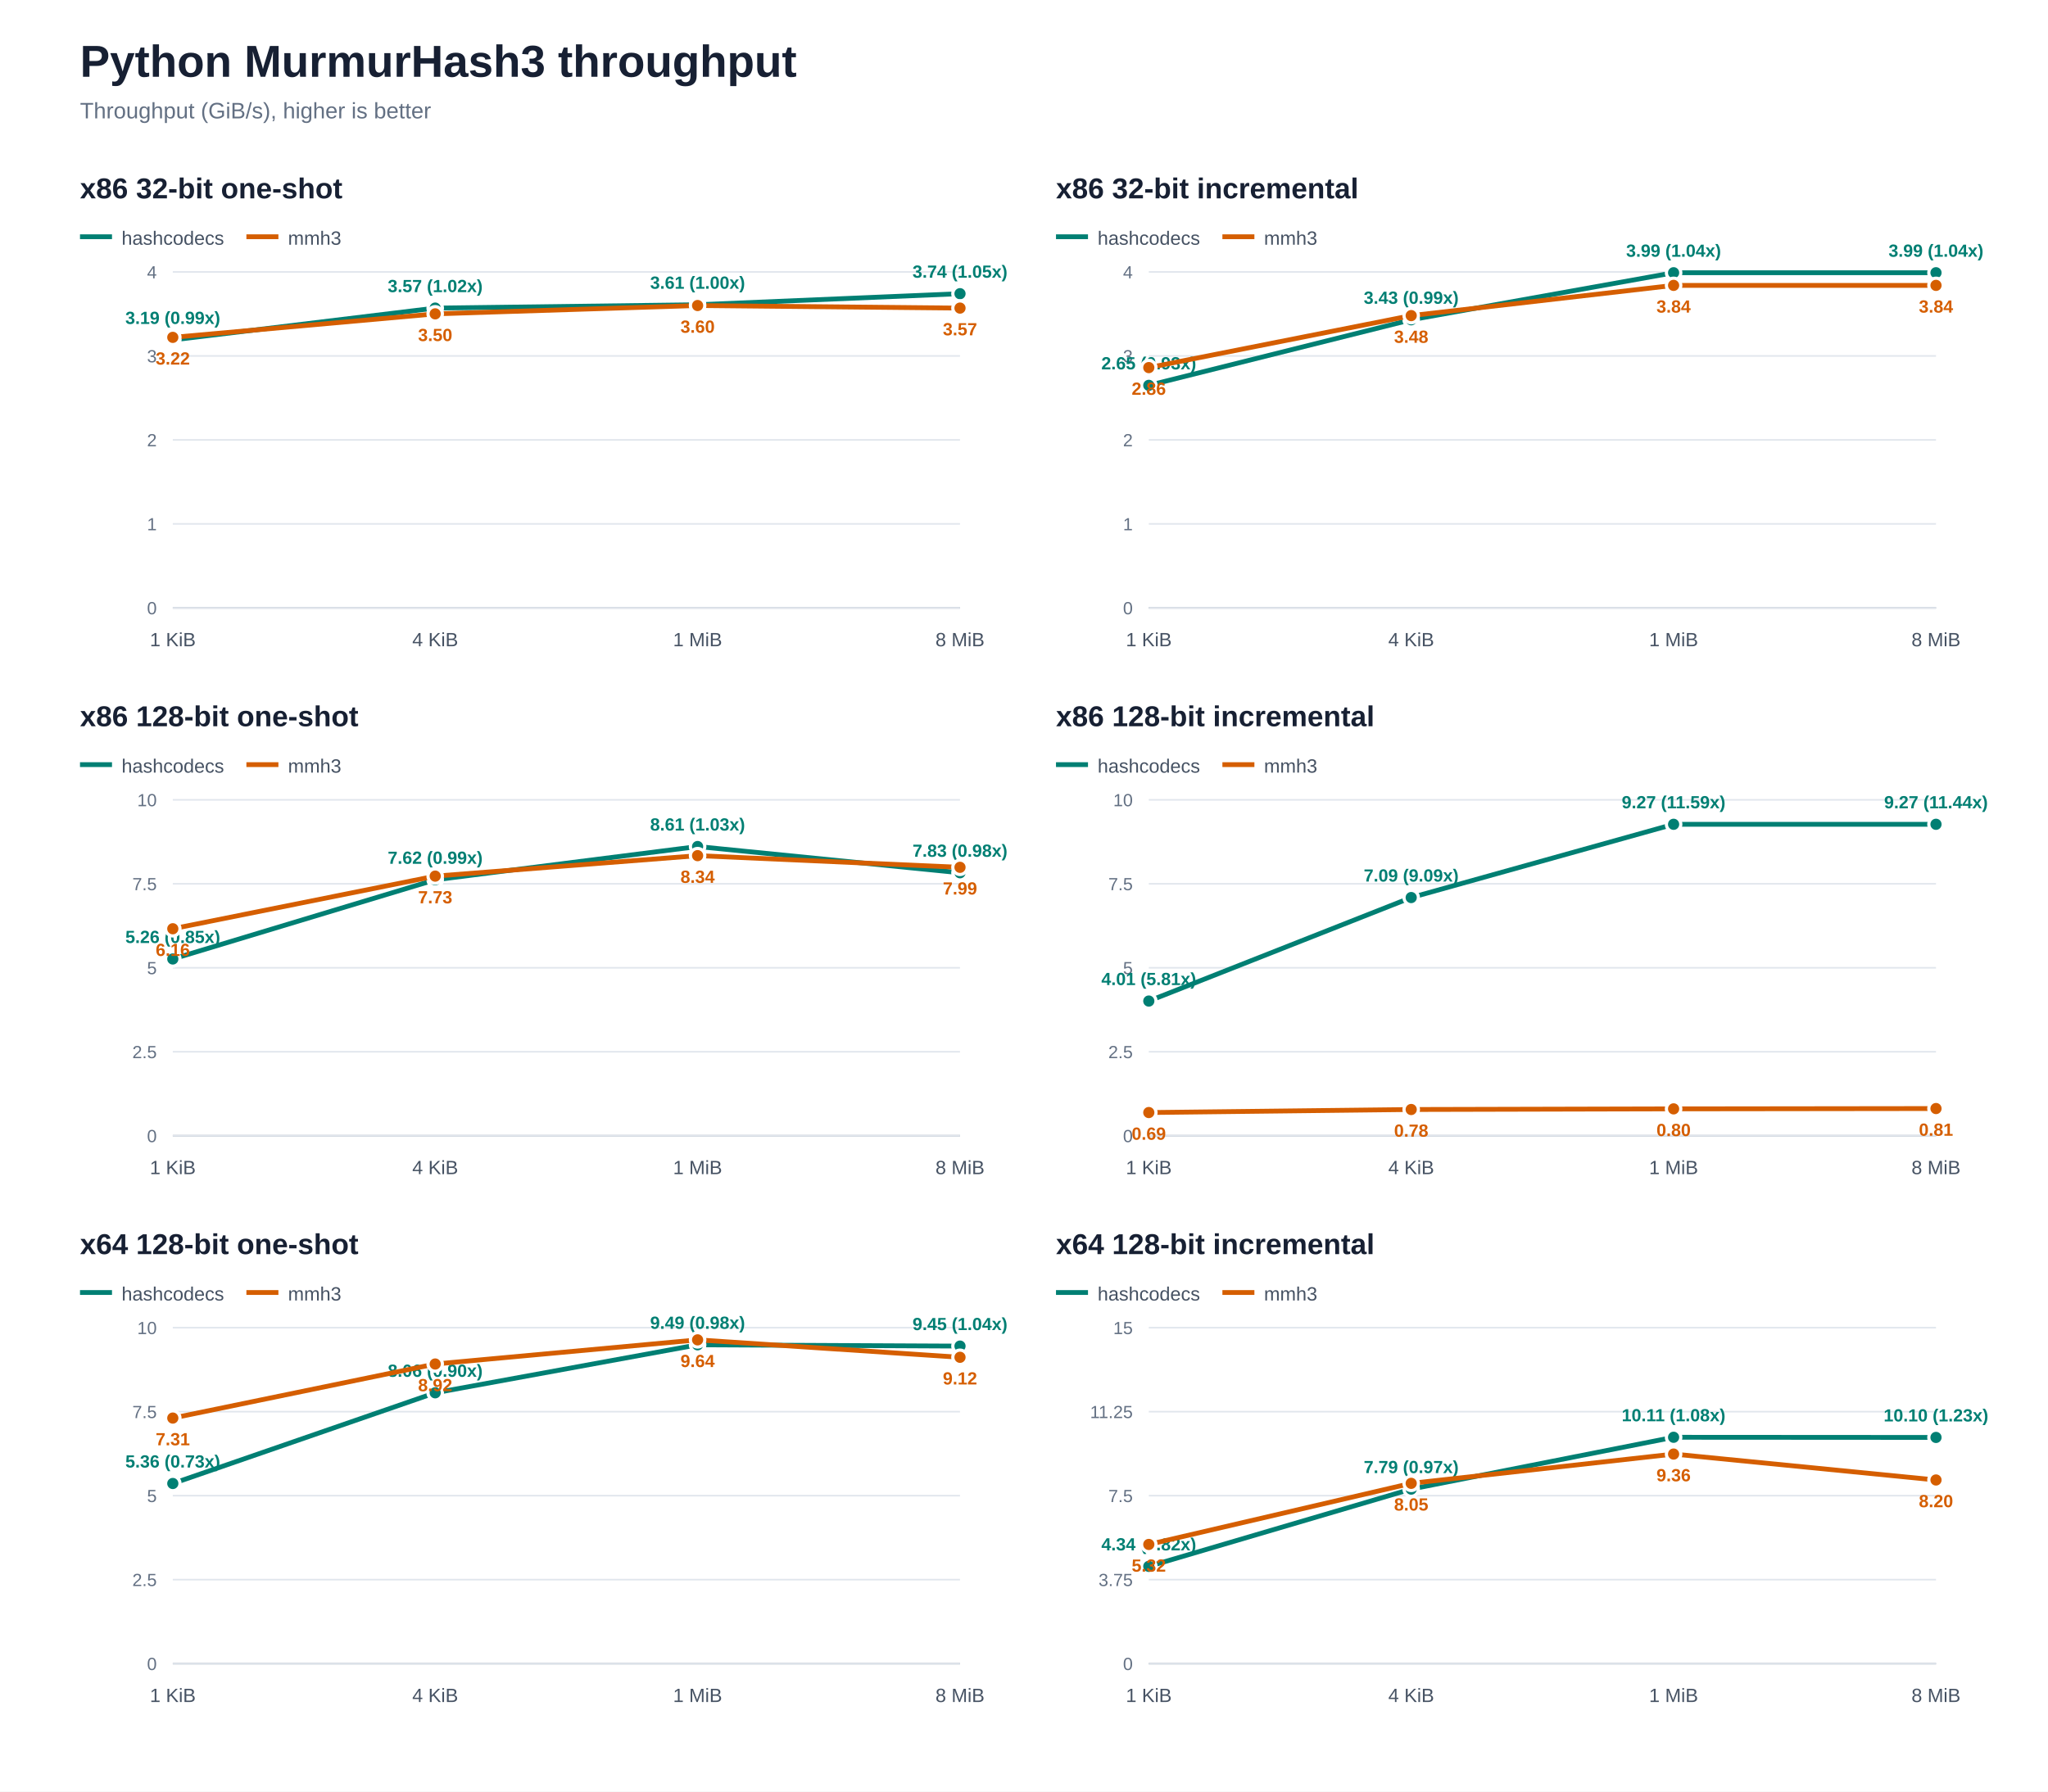
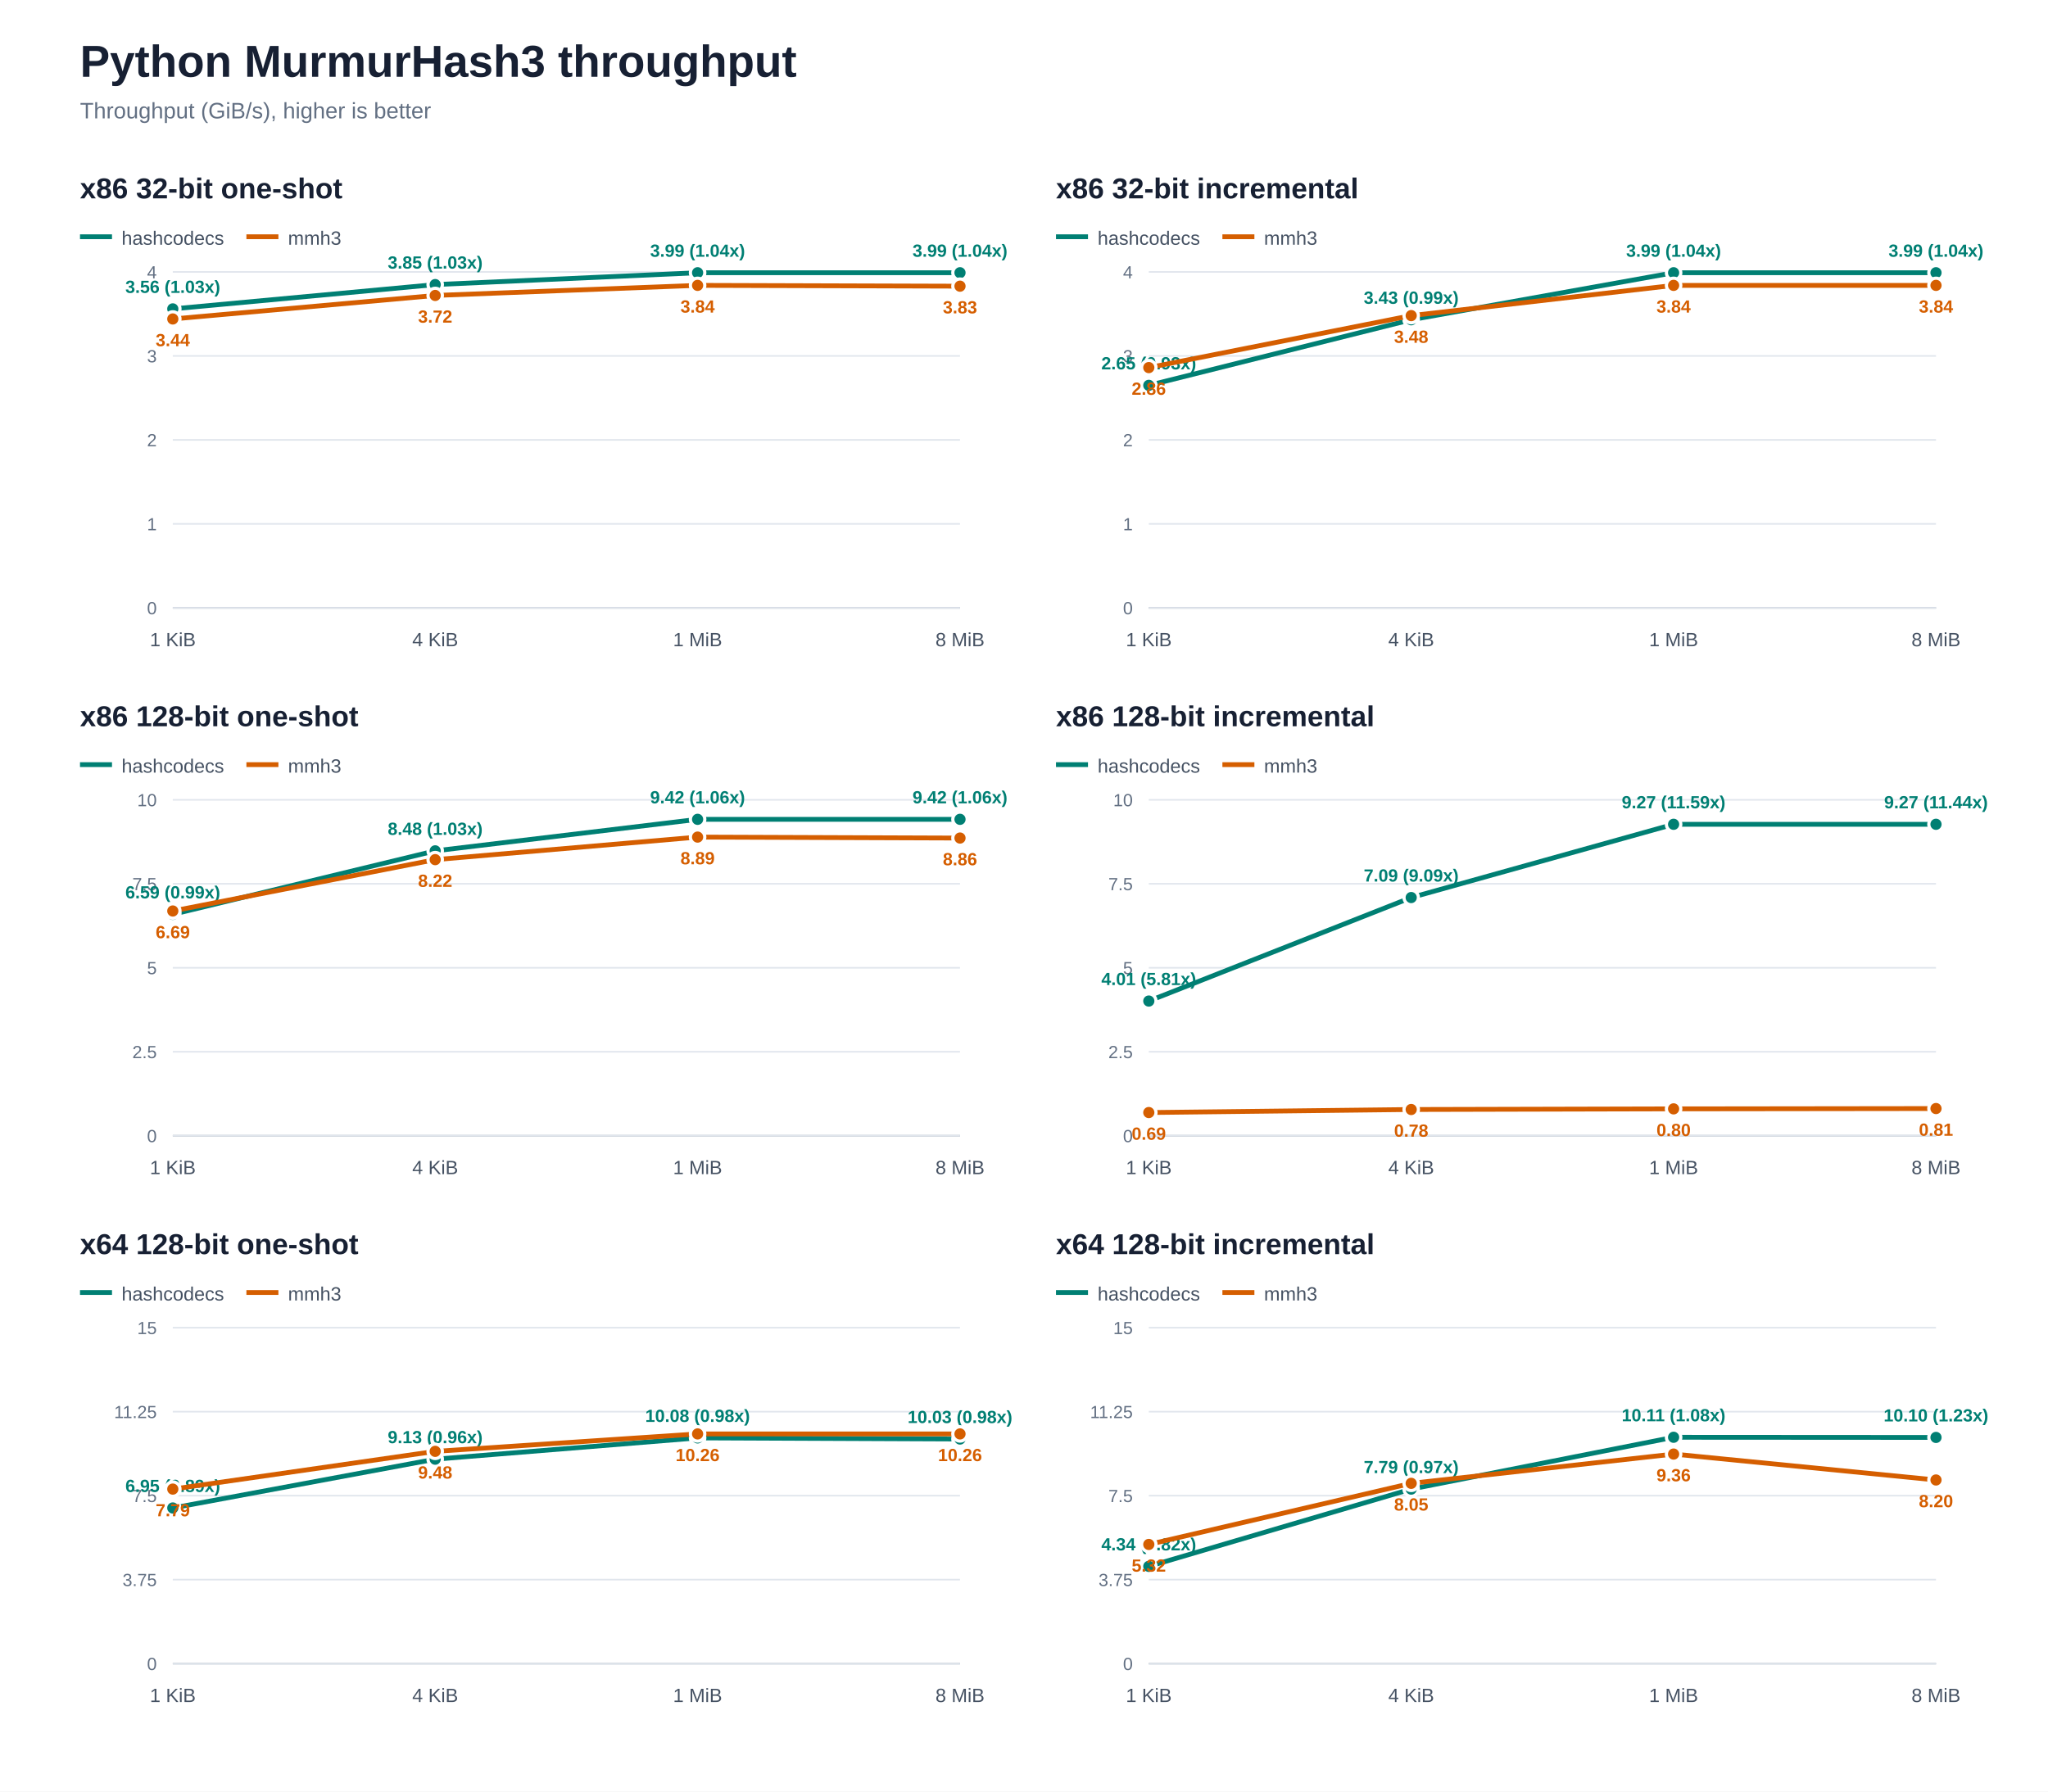
<svg xmlns="http://www.w3.org/2000/svg" width="1280" height="1120" viewBox="0 0 1280 1120" role="img" aria-labelledby="title desc">
  <rect width="100%" height="100%" fill="#ffffff" />
  <text x="50" y="48" fill="#172033" font-family="Segoe UI,Arial,sans-serif" font-size="28" font-weight="700">Python MurmurHash3 throughput</text>
  <text x="50" y="74" fill="#637083" font-family="Segoe UI,Arial,sans-serif" font-size="14">Throughput (GiB/s), higher is better</text>
  <text x="50" y="124" fill="#172033" font-family="Segoe UI,Arial,sans-serif" font-size="18" font-weight="600">x86 32-bit one-shot</text>
  <line x1="108" y1="380" x2="600" y2="380" stroke="#9aa5b4" />
  <line x1="50" y1="148" x2="70" y2="148" stroke="#007f73" stroke-width="3" />
  <text x="76" y="153" fill="#465263" font-family="Segoe UI,Arial,sans-serif" font-size="12">hashcodecs</text>
  <line x1="154" y1="148" x2="174" y2="148" stroke="#d55e00" stroke-width="3" />
  <text x="180" y="153" fill="#465263" font-family="Segoe UI,Arial,sans-serif" font-size="12">mmh3</text>
  <line x1="108" y1="380.0" x2="600" y2="380.0" stroke="#e1e6ed" />
  <text x="98" y="384.0" text-anchor="end" fill="#637083" font-family="Segoe UI,Arial,sans-serif" font-size="11">0</text>
  <line x1="108" y1="327.5" x2="600" y2="327.5" stroke="#e1e6ed" />
  <text x="98" y="331.5" text-anchor="end" fill="#637083" font-family="Segoe UI,Arial,sans-serif" font-size="11">1</text>
  <line x1="108" y1="275.0" x2="600" y2="275.0" stroke="#e1e6ed" />
  <text x="98" y="279.0" text-anchor="end" fill="#637083" font-family="Segoe UI,Arial,sans-serif" font-size="11">2</text>
  <line x1="108" y1="222.5" x2="600" y2="222.5" stroke="#e1e6ed" />
  <text x="98" y="226.5" text-anchor="end" fill="#637083" font-family="Segoe UI,Arial,sans-serif" font-size="11">3</text>
  <line x1="108" y1="170.0" x2="600" y2="170.0" stroke="#e1e6ed" />
  <text x="98" y="174.0" text-anchor="end" fill="#637083" font-family="Segoe UI,Arial,sans-serif" font-size="11">4</text>
  <text x="108.0" y="404" text-anchor="middle" fill="#465263" font-family="Segoe UI,Arial,sans-serif" font-size="12">1 KiB</text>
  <text x="272.0" y="404" text-anchor="middle" fill="#465263" font-family="Segoe UI,Arial,sans-serif" font-size="12">4 KiB</text>
  <text x="436.0" y="404" text-anchor="middle" fill="#465263" font-family="Segoe UI,Arial,sans-serif" font-size="12">1 MiB</text>
  <text x="600.0" y="404" text-anchor="middle" fill="#465263" font-family="Segoe UI,Arial,sans-serif" font-size="12">8 MiB</text>
-   <polyline points="108.0,212.5 272.0,192.6 436.0,190.5 600.0,183.6" fill="none" stroke="#007f73" stroke-width="3" stroke-linejoin="round" stroke-linecap="round" />
-   <circle cx="108.0" cy="212.5" r="4.5" fill="#007f73" stroke="#ffffff" stroke-width="2" />
-   <text x="108.0" y="202.5" text-anchor="middle" fill="#007f73" font-family="Segoe UI,Arial,sans-serif" font-size="11" font-weight="600">3.19 (0.99x)</text>
-   <circle cx="272.0" cy="192.6" r="4.5" fill="#007f73" stroke="#ffffff" stroke-width="2" />
-   <text x="272.0" y="182.6" text-anchor="middle" fill="#007f73" font-family="Segoe UI,Arial,sans-serif" font-size="11" font-weight="600">3.57 (1.02x)</text>
-   <circle cx="436.0" cy="190.5" r="4.5" fill="#007f73" stroke="#ffffff" stroke-width="2" />
-   <text x="436.0" y="180.5" text-anchor="middle" fill="#007f73" font-family="Segoe UI,Arial,sans-serif" font-size="11" font-weight="600">3.61 (1.00x)</text>
-   <circle cx="600.0" cy="183.6" r="4.5" fill="#007f73" stroke="#ffffff" stroke-width="2" />
-   <text x="600.0" y="173.6" text-anchor="middle" fill="#007f73" font-family="Segoe UI,Arial,sans-serif" font-size="11" font-weight="600">3.74 (1.05x)</text>
-   <polyline points="108.0,210.9 272.0,196.2 436.0,191.0 600.0,192.6" fill="none" stroke="#d55e00" stroke-width="3" stroke-linejoin="round" stroke-linecap="round" />
-   <circle cx="108.0" cy="210.9" r="4.5" fill="#d55e00" stroke="#ffffff" stroke-width="2" />
-   <text x="108.0" y="227.9" text-anchor="middle" fill="#d55e00" font-family="Segoe UI,Arial,sans-serif" font-size="11" font-weight="600">3.22</text>
-   <circle cx="272.0" cy="196.2" r="4.5" fill="#d55e00" stroke="#ffffff" stroke-width="2" />
-   <text x="272.0" y="213.2" text-anchor="middle" fill="#d55e00" font-family="Segoe UI,Arial,sans-serif" font-size="11" font-weight="600">3.50</text>
-   <circle cx="436.0" cy="191.0" r="4.5" fill="#d55e00" stroke="#ffffff" stroke-width="2" />
-   <text x="436.0" y="208.0" text-anchor="middle" fill="#d55e00" font-family="Segoe UI,Arial,sans-serif" font-size="11" font-weight="600">3.60</text>
-   <circle cx="600.0" cy="192.6" r="4.5" fill="#d55e00" stroke="#ffffff" stroke-width="2" />
-   <text x="600.0" y="209.6" text-anchor="middle" fill="#d55e00" font-family="Segoe UI,Arial,sans-serif" font-size="11" font-weight="600">3.57</text>
+   <polyline points="108.0,193.1 272.0,177.9 436.0,170.5 600.0,170.5" fill="none" stroke="#007f73" stroke-width="3" stroke-linejoin="round" stroke-linecap="round" />
+   <circle cx="108.0" cy="193.1" r="4.5" fill="#007f73" stroke="#ffffff" stroke-width="2" />
+   <text x="108.0" y="183.1" text-anchor="middle" fill="#007f73" font-family="Segoe UI,Arial,sans-serif" font-size="11" font-weight="600">3.56 (1.03x)</text>
+   <circle cx="272.0" cy="177.9" r="4.5" fill="#007f73" stroke="#ffffff" stroke-width="2" />
+   <text x="272.0" y="167.9" text-anchor="middle" fill="#007f73" font-family="Segoe UI,Arial,sans-serif" font-size="11" font-weight="600">3.85 (1.03x)</text>
+   <circle cx="436.0" cy="170.5" r="4.5" fill="#007f73" stroke="#ffffff" stroke-width="2" />
+   <text x="436.0" y="160.5" text-anchor="middle" fill="#007f73" font-family="Segoe UI,Arial,sans-serif" font-size="11" font-weight="600">3.99 (1.04x)</text>
+   <circle cx="600.0" cy="170.5" r="4.5" fill="#007f73" stroke="#ffffff" stroke-width="2" />
+   <text x="600.0" y="160.5" text-anchor="middle" fill="#007f73" font-family="Segoe UI,Arial,sans-serif" font-size="11" font-weight="600">3.99 (1.04x)</text>
+   <polyline points="108.0,199.4 272.0,184.7 436.0,178.4 600.0,178.9" fill="none" stroke="#d55e00" stroke-width="3" stroke-linejoin="round" stroke-linecap="round" />
+   <circle cx="108.0" cy="199.4" r="4.5" fill="#d55e00" stroke="#ffffff" stroke-width="2" />
+   <text x="108.0" y="216.4" text-anchor="middle" fill="#d55e00" font-family="Segoe UI,Arial,sans-serif" font-size="11" font-weight="600">3.44</text>
+   <circle cx="272.0" cy="184.7" r="4.5" fill="#d55e00" stroke="#ffffff" stroke-width="2" />
+   <text x="272.0" y="201.7" text-anchor="middle" fill="#d55e00" font-family="Segoe UI,Arial,sans-serif" font-size="11" font-weight="600">3.72</text>
+   <circle cx="436.0" cy="178.4" r="4.5" fill="#d55e00" stroke="#ffffff" stroke-width="2" />
+   <text x="436.0" y="195.4" text-anchor="middle" fill="#d55e00" font-family="Segoe UI,Arial,sans-serif" font-size="11" font-weight="600">3.84</text>
+   <circle cx="600.0" cy="178.9" r="4.5" fill="#d55e00" stroke="#ffffff" stroke-width="2" />
+   <text x="600.0" y="195.9" text-anchor="middle" fill="#d55e00" font-family="Segoe UI,Arial,sans-serif" font-size="11" font-weight="600">3.83</text>
  <text x="660" y="124" fill="#172033" font-family="Segoe UI,Arial,sans-serif" font-size="18" font-weight="600">x86 32-bit incremental</text>
  <line x1="718" y1="380" x2="1210" y2="380" stroke="#9aa5b4" />
  <line x1="660" y1="148" x2="680" y2="148" stroke="#007f73" stroke-width="3" />
  <text x="686" y="153" fill="#465263" font-family="Segoe UI,Arial,sans-serif" font-size="12">hashcodecs</text>
  <line x1="764" y1="148" x2="784" y2="148" stroke="#d55e00" stroke-width="3" />
  <text x="790" y="153" fill="#465263" font-family="Segoe UI,Arial,sans-serif" font-size="12">mmh3</text>
  <line x1="718" y1="380.0" x2="1210" y2="380.0" stroke="#e1e6ed" />
  <text x="708" y="384.0" text-anchor="end" fill="#637083" font-family="Segoe UI,Arial,sans-serif" font-size="11">0</text>
  <line x1="718" y1="327.5" x2="1210" y2="327.5" stroke="#e1e6ed" />
  <text x="708" y="331.5" text-anchor="end" fill="#637083" font-family="Segoe UI,Arial,sans-serif" font-size="11">1</text>
  <line x1="718" y1="275.0" x2="1210" y2="275.0" stroke="#e1e6ed" />
  <text x="708" y="279.0" text-anchor="end" fill="#637083" font-family="Segoe UI,Arial,sans-serif" font-size="11">2</text>
  <line x1="718" y1="222.5" x2="1210" y2="222.5" stroke="#e1e6ed" />
  <text x="708" y="226.5" text-anchor="end" fill="#637083" font-family="Segoe UI,Arial,sans-serif" font-size="11">3</text>
  <line x1="718" y1="170.0" x2="1210" y2="170.0" stroke="#e1e6ed" />
  <text x="708" y="174.0" text-anchor="end" fill="#637083" font-family="Segoe UI,Arial,sans-serif" font-size="11">4</text>
  <text x="718.0" y="404" text-anchor="middle" fill="#465263" font-family="Segoe UI,Arial,sans-serif" font-size="12">1 KiB</text>
  <text x="882.0" y="404" text-anchor="middle" fill="#465263" font-family="Segoe UI,Arial,sans-serif" font-size="12">4 KiB</text>
  <text x="1046.0" y="404" text-anchor="middle" fill="#465263" font-family="Segoe UI,Arial,sans-serif" font-size="12">1 MiB</text>
  <text x="1210.0" y="404" text-anchor="middle" fill="#465263" font-family="Segoe UI,Arial,sans-serif" font-size="12">8 MiB</text>
  <polyline points="718.0,240.9 882.0,199.9 1046.0,170.5 1210.0,170.5" fill="none" stroke="#007f73" stroke-width="3" stroke-linejoin="round" stroke-linecap="round" />
  <circle cx="718.0" cy="240.9" r="4.5" fill="#007f73" stroke="#ffffff" stroke-width="2" />
  <text x="718.0" y="230.9" text-anchor="middle" fill="#007f73" font-family="Segoe UI,Arial,sans-serif" font-size="11" font-weight="600">2.65 (0.93x)</text>
  <circle cx="882.0" cy="199.9" r="4.5" fill="#007f73" stroke="#ffffff" stroke-width="2" />
  <text x="882.0" y="189.9" text-anchor="middle" fill="#007f73" font-family="Segoe UI,Arial,sans-serif" font-size="11" font-weight="600">3.43 (0.99x)</text>
  <circle cx="1046.0" cy="170.5" r="4.5" fill="#007f73" stroke="#ffffff" stroke-width="2" />
  <text x="1046.0" y="160.5" text-anchor="middle" fill="#007f73" font-family="Segoe UI,Arial,sans-serif" font-size="11" font-weight="600">3.99 (1.04x)</text>
  <circle cx="1210.0" cy="170.5" r="4.5" fill="#007f73" stroke="#ffffff" stroke-width="2" />
  <text x="1210.0" y="160.5" text-anchor="middle" fill="#007f73" font-family="Segoe UI,Arial,sans-serif" font-size="11" font-weight="600">3.99 (1.04x)</text>
  <polyline points="718.0,229.8 882.0,197.3 1046.0,178.4 1210.0,178.4" fill="none" stroke="#d55e00" stroke-width="3" stroke-linejoin="round" stroke-linecap="round" />
  <circle cx="718.0" cy="229.8" r="4.5" fill="#d55e00" stroke="#ffffff" stroke-width="2" />
  <text x="718.0" y="246.8" text-anchor="middle" fill="#d55e00" font-family="Segoe UI,Arial,sans-serif" font-size="11" font-weight="600">2.86</text>
  <circle cx="882.0" cy="197.3" r="4.5" fill="#d55e00" stroke="#ffffff" stroke-width="2" />
  <text x="882.0" y="214.3" text-anchor="middle" fill="#d55e00" font-family="Segoe UI,Arial,sans-serif" font-size="11" font-weight="600">3.48</text>
  <circle cx="1046.0" cy="178.4" r="4.5" fill="#d55e00" stroke="#ffffff" stroke-width="2" />
  <text x="1046.0" y="195.4" text-anchor="middle" fill="#d55e00" font-family="Segoe UI,Arial,sans-serif" font-size="11" font-weight="600">3.84</text>
  <circle cx="1210.0" cy="178.4" r="4.5" fill="#d55e00" stroke="#ffffff" stroke-width="2" />
  <text x="1210.0" y="195.4" text-anchor="middle" fill="#d55e00" font-family="Segoe UI,Arial,sans-serif" font-size="11" font-weight="600">3.84</text>
  <text x="50" y="454" fill="#172033" font-family="Segoe UI,Arial,sans-serif" font-size="18" font-weight="600">x86 128-bit one-shot</text>
  <line x1="108" y1="710" x2="600" y2="710" stroke="#9aa5b4" />
  <line x1="50" y1="478" x2="70" y2="478" stroke="#007f73" stroke-width="3" />
  <text x="76" y="483" fill="#465263" font-family="Segoe UI,Arial,sans-serif" font-size="12">hashcodecs</text>
  <line x1="154" y1="478" x2="174" y2="478" stroke="#d55e00" stroke-width="3" />
  <text x="180" y="483" fill="#465263" font-family="Segoe UI,Arial,sans-serif" font-size="12">mmh3</text>
  <line x1="108" y1="710.0" x2="600" y2="710.0" stroke="#e1e6ed" />
  <text x="98" y="714.0" text-anchor="end" fill="#637083" font-family="Segoe UI,Arial,sans-serif" font-size="11">0</text>
  <line x1="108" y1="657.5" x2="600" y2="657.5" stroke="#e1e6ed" />
  <text x="98" y="661.5" text-anchor="end" fill="#637083" font-family="Segoe UI,Arial,sans-serif" font-size="11">2.5</text>
  <line x1="108" y1="605.0" x2="600" y2="605.0" stroke="#e1e6ed" />
  <text x="98" y="609.0" text-anchor="end" fill="#637083" font-family="Segoe UI,Arial,sans-serif" font-size="11">5</text>
  <line x1="108" y1="552.5" x2="600" y2="552.5" stroke="#e1e6ed" />
  <text x="98" y="556.5" text-anchor="end" fill="#637083" font-family="Segoe UI,Arial,sans-serif" font-size="11">7.5</text>
  <line x1="108" y1="500.0" x2="600" y2="500.0" stroke="#e1e6ed" />
  <text x="98" y="504.0" text-anchor="end" fill="#637083" font-family="Segoe UI,Arial,sans-serif" font-size="11">10</text>
  <text x="108.0" y="734" text-anchor="middle" fill="#465263" font-family="Segoe UI,Arial,sans-serif" font-size="12">1 KiB</text>
  <text x="272.0" y="734" text-anchor="middle" fill="#465263" font-family="Segoe UI,Arial,sans-serif" font-size="12">4 KiB</text>
  <text x="436.0" y="734" text-anchor="middle" fill="#465263" font-family="Segoe UI,Arial,sans-serif" font-size="12">1 MiB</text>
  <text x="600.0" y="734" text-anchor="middle" fill="#465263" font-family="Segoe UI,Arial,sans-serif" font-size="12">8 MiB</text>
-   <polyline points="108.0,599.5 272.0,550.0 436.0,529.2 600.0,545.6" fill="none" stroke="#007f73" stroke-width="3" stroke-linejoin="round" stroke-linecap="round" />
-   <circle cx="108.0" cy="599.5" r="4.5" fill="#007f73" stroke="#ffffff" stroke-width="2" />
-   <text x="108.0" y="589.5" text-anchor="middle" fill="#007f73" font-family="Segoe UI,Arial,sans-serif" font-size="11" font-weight="600">5.26 (0.85x)</text>
-   <circle cx="272.0" cy="550.0" r="4.5" fill="#007f73" stroke="#ffffff" stroke-width="2" />
-   <text x="272.0" y="540.0" text-anchor="middle" fill="#007f73" font-family="Segoe UI,Arial,sans-serif" font-size="11" font-weight="600">7.62 (0.99x)</text>
-   <circle cx="436.0" cy="529.2" r="4.5" fill="#007f73" stroke="#ffffff" stroke-width="2" />
-   <text x="436.0" y="519.2" text-anchor="middle" fill="#007f73" font-family="Segoe UI,Arial,sans-serif" font-size="11" font-weight="600">8.61 (1.03x)</text>
-   <circle cx="600.0" cy="545.6" r="4.5" fill="#007f73" stroke="#ffffff" stroke-width="2" />
-   <text x="600.0" y="535.6" text-anchor="middle" fill="#007f73" font-family="Segoe UI,Arial,sans-serif" font-size="11" font-weight="600">7.83 (0.98x)</text>
-   <polyline points="108.0,580.6 272.0,547.7 436.0,534.9 600.0,542.2" fill="none" stroke="#d55e00" stroke-width="3" stroke-linejoin="round" stroke-linecap="round" />
-   <circle cx="108.0" cy="580.6" r="4.5" fill="#d55e00" stroke="#ffffff" stroke-width="2" />
-   <text x="108.0" y="597.6" text-anchor="middle" fill="#d55e00" font-family="Segoe UI,Arial,sans-serif" font-size="11" font-weight="600">6.16</text>
-   <circle cx="272.0" cy="547.7" r="4.5" fill="#d55e00" stroke="#ffffff" stroke-width="2" />
-   <text x="272.0" y="564.7" text-anchor="middle" fill="#d55e00" font-family="Segoe UI,Arial,sans-serif" font-size="11" font-weight="600">7.73</text>
-   <circle cx="436.0" cy="534.9" r="4.5" fill="#d55e00" stroke="#ffffff" stroke-width="2" />
-   <text x="436.0" y="551.9" text-anchor="middle" fill="#d55e00" font-family="Segoe UI,Arial,sans-serif" font-size="11" font-weight="600">8.34</text>
-   <circle cx="600.0" cy="542.2" r="4.5" fill="#d55e00" stroke="#ffffff" stroke-width="2" />
-   <text x="600.0" y="559.2" text-anchor="middle" fill="#d55e00" font-family="Segoe UI,Arial,sans-serif" font-size="11" font-weight="600">7.99</text>
+   <polyline points="108.0,571.6 272.0,531.9 436.0,512.2 600.0,512.2" fill="none" stroke="#007f73" stroke-width="3" stroke-linejoin="round" stroke-linecap="round" />
+   <circle cx="108.0" cy="571.6" r="4.5" fill="#007f73" stroke="#ffffff" stroke-width="2" />
+   <text x="108.0" y="561.6" text-anchor="middle" fill="#007f73" font-family="Segoe UI,Arial,sans-serif" font-size="11" font-weight="600">6.59 (0.99x)</text>
+   <circle cx="272.0" cy="531.9" r="4.5" fill="#007f73" stroke="#ffffff" stroke-width="2" />
+   <text x="272.0" y="521.9" text-anchor="middle" fill="#007f73" font-family="Segoe UI,Arial,sans-serif" font-size="11" font-weight="600">8.48 (1.03x)</text>
+   <circle cx="436.0" cy="512.2" r="4.5" fill="#007f73" stroke="#ffffff" stroke-width="2" />
+   <text x="436.0" y="502.2" text-anchor="middle" fill="#007f73" font-family="Segoe UI,Arial,sans-serif" font-size="11" font-weight="600">9.42 (1.06x)</text>
+   <circle cx="600.0" cy="512.2" r="4.5" fill="#007f73" stroke="#ffffff" stroke-width="2" />
+   <text x="600.0" y="502.2" text-anchor="middle" fill="#007f73" font-family="Segoe UI,Arial,sans-serif" font-size="11" font-weight="600">9.42 (1.06x)</text>
+   <polyline points="108.0,569.5 272.0,537.4 436.0,523.3 600.0,523.9" fill="none" stroke="#d55e00" stroke-width="3" stroke-linejoin="round" stroke-linecap="round" />
+   <circle cx="108.0" cy="569.5" r="4.5" fill="#d55e00" stroke="#ffffff" stroke-width="2" />
+   <text x="108.0" y="586.5" text-anchor="middle" fill="#d55e00" font-family="Segoe UI,Arial,sans-serif" font-size="11" font-weight="600">6.69</text>
+   <circle cx="272.0" cy="537.4" r="4.5" fill="#d55e00" stroke="#ffffff" stroke-width="2" />
+   <text x="272.0" y="554.4" text-anchor="middle" fill="#d55e00" font-family="Segoe UI,Arial,sans-serif" font-size="11" font-weight="600">8.22</text>
+   <circle cx="436.0" cy="523.3" r="4.5" fill="#d55e00" stroke="#ffffff" stroke-width="2" />
+   <text x="436.0" y="540.3" text-anchor="middle" fill="#d55e00" font-family="Segoe UI,Arial,sans-serif" font-size="11" font-weight="600">8.89</text>
+   <circle cx="600.0" cy="523.9" r="4.5" fill="#d55e00" stroke="#ffffff" stroke-width="2" />
+   <text x="600.0" y="540.9" text-anchor="middle" fill="#d55e00" font-family="Segoe UI,Arial,sans-serif" font-size="11" font-weight="600">8.86</text>
  <text x="660" y="454" fill="#172033" font-family="Segoe UI,Arial,sans-serif" font-size="18" font-weight="600">x86 128-bit incremental</text>
  <line x1="718" y1="710" x2="1210" y2="710" stroke="#9aa5b4" />
  <line x1="660" y1="478" x2="680" y2="478" stroke="#007f73" stroke-width="3" />
  <text x="686" y="483" fill="#465263" font-family="Segoe UI,Arial,sans-serif" font-size="12">hashcodecs</text>
  <line x1="764" y1="478" x2="784" y2="478" stroke="#d55e00" stroke-width="3" />
  <text x="790" y="483" fill="#465263" font-family="Segoe UI,Arial,sans-serif" font-size="12">mmh3</text>
  <line x1="718" y1="710.0" x2="1210" y2="710.0" stroke="#e1e6ed" />
  <text x="708" y="714.0" text-anchor="end" fill="#637083" font-family="Segoe UI,Arial,sans-serif" font-size="11">0</text>
  <line x1="718" y1="657.5" x2="1210" y2="657.5" stroke="#e1e6ed" />
  <text x="708" y="661.5" text-anchor="end" fill="#637083" font-family="Segoe UI,Arial,sans-serif" font-size="11">2.5</text>
  <line x1="718" y1="605.0" x2="1210" y2="605.0" stroke="#e1e6ed" />
  <text x="708" y="609.0" text-anchor="end" fill="#637083" font-family="Segoe UI,Arial,sans-serif" font-size="11">5</text>
  <line x1="718" y1="552.5" x2="1210" y2="552.5" stroke="#e1e6ed" />
  <text x="708" y="556.5" text-anchor="end" fill="#637083" font-family="Segoe UI,Arial,sans-serif" font-size="11">7.5</text>
  <line x1="718" y1="500.0" x2="1210" y2="500.0" stroke="#e1e6ed" />
  <text x="708" y="504.0" text-anchor="end" fill="#637083" font-family="Segoe UI,Arial,sans-serif" font-size="11">10</text>
  <text x="718.0" y="734" text-anchor="middle" fill="#465263" font-family="Segoe UI,Arial,sans-serif" font-size="12">1 KiB</text>
  <text x="882.0" y="734" text-anchor="middle" fill="#465263" font-family="Segoe UI,Arial,sans-serif" font-size="12">4 KiB</text>
  <text x="1046.0" y="734" text-anchor="middle" fill="#465263" font-family="Segoe UI,Arial,sans-serif" font-size="12">1 MiB</text>
  <text x="1210.0" y="734" text-anchor="middle" fill="#465263" font-family="Segoe UI,Arial,sans-serif" font-size="12">8 MiB</text>
  <polyline points="718.0,625.8 882.0,561.1 1046.0,515.3 1210.0,515.3" fill="none" stroke="#007f73" stroke-width="3" stroke-linejoin="round" stroke-linecap="round" />
  <circle cx="718.0" cy="625.8" r="4.5" fill="#007f73" stroke="#ffffff" stroke-width="2" />
  <text x="718.0" y="615.8" text-anchor="middle" fill="#007f73" font-family="Segoe UI,Arial,sans-serif" font-size="11" font-weight="600">4.01 (5.81x)</text>
  <circle cx="882.0" cy="561.1" r="4.5" fill="#007f73" stroke="#ffffff" stroke-width="2" />
  <text x="882.0" y="551.1" text-anchor="middle" fill="#007f73" font-family="Segoe UI,Arial,sans-serif" font-size="11" font-weight="600">7.09 (9.09x)</text>
  <circle cx="1046.0" cy="515.3" r="4.5" fill="#007f73" stroke="#ffffff" stroke-width="2" />
  <text x="1046.0" y="505.3" text-anchor="middle" fill="#007f73" font-family="Segoe UI,Arial,sans-serif" font-size="11" font-weight="600">9.27 (11.59x)</text>
  <circle cx="1210.0" cy="515.3" r="4.5" fill="#007f73" stroke="#ffffff" stroke-width="2" />
  <text x="1210.0" y="505.3" text-anchor="middle" fill="#007f73" font-family="Segoe UI,Arial,sans-serif" font-size="11" font-weight="600">9.27 (11.44x)</text>
  <polyline points="718.0,695.5 882.0,693.6 1046.0,693.2 1210.0,693.0" fill="none" stroke="#d55e00" stroke-width="3" stroke-linejoin="round" stroke-linecap="round" />
  <circle cx="718.0" cy="695.5" r="4.5" fill="#d55e00" stroke="#ffffff" stroke-width="2" />
  <text x="718.0" y="712.5" text-anchor="middle" fill="#d55e00" font-family="Segoe UI,Arial,sans-serif" font-size="11" font-weight="600">0.69</text>
  <circle cx="882.0" cy="693.6" r="4.5" fill="#d55e00" stroke="#ffffff" stroke-width="2" />
  <text x="882.0" y="710.6" text-anchor="middle" fill="#d55e00" font-family="Segoe UI,Arial,sans-serif" font-size="11" font-weight="600">0.78</text>
  <circle cx="1046.0" cy="693.2" r="4.5" fill="#d55e00" stroke="#ffffff" stroke-width="2" />
  <text x="1046.0" y="710.2" text-anchor="middle" fill="#d55e00" font-family="Segoe UI,Arial,sans-serif" font-size="11" font-weight="600">0.80</text>
  <circle cx="1210.0" cy="693.0" r="4.5" fill="#d55e00" stroke="#ffffff" stroke-width="2" />
  <text x="1210.0" y="710.0" text-anchor="middle" fill="#d55e00" font-family="Segoe UI,Arial,sans-serif" font-size="11" font-weight="600">0.81</text>
  <text x="50" y="784" fill="#172033" font-family="Segoe UI,Arial,sans-serif" font-size="18" font-weight="600">x64 128-bit one-shot</text>
  <line x1="108" y1="1040" x2="600" y2="1040" stroke="#9aa5b4" />
  <line x1="50" y1="808" x2="70" y2="808" stroke="#007f73" stroke-width="3" />
  <text x="76" y="813" fill="#465263" font-family="Segoe UI,Arial,sans-serif" font-size="12">hashcodecs</text>
  <line x1="154" y1="808" x2="174" y2="808" stroke="#d55e00" stroke-width="3" />
  <text x="180" y="813" fill="#465263" font-family="Segoe UI,Arial,sans-serif" font-size="12">mmh3</text>
  <line x1="108" y1="1040.0" x2="600" y2="1040.0" stroke="#e1e6ed" />
  <text x="98" y="1044.0" text-anchor="end" fill="#637083" font-family="Segoe UI,Arial,sans-serif" font-size="11">0</text>
  <line x1="108" y1="987.5" x2="600" y2="987.5" stroke="#e1e6ed" />
-   <text x="98" y="991.5" text-anchor="end" fill="#637083" font-family="Segoe UI,Arial,sans-serif" font-size="11">2.5</text>
+   <text x="98" y="991.5" text-anchor="end" fill="#637083" font-family="Segoe UI,Arial,sans-serif" font-size="11">3.75</text>
  <line x1="108" y1="935.0" x2="600" y2="935.0" stroke="#e1e6ed" />
-   <text x="98" y="939.0" text-anchor="end" fill="#637083" font-family="Segoe UI,Arial,sans-serif" font-size="11">5</text>
+   <text x="98" y="939.0" text-anchor="end" fill="#637083" font-family="Segoe UI,Arial,sans-serif" font-size="11">7.5</text>
  <line x1="108" y1="882.5" x2="600" y2="882.5" stroke="#e1e6ed" />
-   <text x="98" y="886.5" text-anchor="end" fill="#637083" font-family="Segoe UI,Arial,sans-serif" font-size="11">7.5</text>
+   <text x="98" y="886.5" text-anchor="end" fill="#637083" font-family="Segoe UI,Arial,sans-serif" font-size="11">11.25</text>
  <line x1="108" y1="830.0" x2="600" y2="830.0" stroke="#e1e6ed" />
-   <text x="98" y="834.0" text-anchor="end" fill="#637083" font-family="Segoe UI,Arial,sans-serif" font-size="11">10</text>
+   <text x="98" y="834.0" text-anchor="end" fill="#637083" font-family="Segoe UI,Arial,sans-serif" font-size="11">15</text>
  <text x="108.0" y="1064" text-anchor="middle" fill="#465263" font-family="Segoe UI,Arial,sans-serif" font-size="12">1 KiB</text>
  <text x="272.0" y="1064" text-anchor="middle" fill="#465263" font-family="Segoe UI,Arial,sans-serif" font-size="12">4 KiB</text>
  <text x="436.0" y="1064" text-anchor="middle" fill="#465263" font-family="Segoe UI,Arial,sans-serif" font-size="12">1 MiB</text>
  <text x="600.0" y="1064" text-anchor="middle" fill="#465263" font-family="Segoe UI,Arial,sans-serif" font-size="12">8 MiB</text>
-   <polyline points="108.0,927.4 272.0,870.7 436.0,840.7 600.0,841.5" fill="none" stroke="#007f73" stroke-width="3" stroke-linejoin="round" stroke-linecap="round" />
-   <circle cx="108.0" cy="927.4" r="4.5" fill="#007f73" stroke="#ffffff" stroke-width="2" />
-   <text x="108.0" y="917.4" text-anchor="middle" fill="#007f73" font-family="Segoe UI,Arial,sans-serif" font-size="11" font-weight="600">5.36 (0.73x)</text>
-   <circle cx="272.0" cy="870.7" r="4.5" fill="#007f73" stroke="#ffffff" stroke-width="2" />
-   <text x="272.0" y="860.7" text-anchor="middle" fill="#007f73" font-family="Segoe UI,Arial,sans-serif" font-size="11" font-weight="600">8.06 (0.90x)</text>
-   <circle cx="436.0" cy="840.7" r="4.5" fill="#007f73" stroke="#ffffff" stroke-width="2" />
-   <text x="436.0" y="830.7" text-anchor="middle" fill="#007f73" font-family="Segoe UI,Arial,sans-serif" font-size="11" font-weight="600">9.49 (0.98x)</text>
-   <circle cx="600.0" cy="841.5" r="4.5" fill="#007f73" stroke="#ffffff" stroke-width="2" />
-   <text x="600.0" y="831.5" text-anchor="middle" fill="#007f73" font-family="Segoe UI,Arial,sans-serif" font-size="11" font-weight="600">9.45 (1.04x)</text>
-   <polyline points="108.0,886.5 272.0,852.7 436.0,837.6 600.0,848.5" fill="none" stroke="#d55e00" stroke-width="3" stroke-linejoin="round" stroke-linecap="round" />
-   <circle cx="108.0" cy="886.5" r="4.5" fill="#d55e00" stroke="#ffffff" stroke-width="2" />
-   <text x="108.0" y="903.5" text-anchor="middle" fill="#d55e00" font-family="Segoe UI,Arial,sans-serif" font-size="11" font-weight="600">7.31</text>
-   <circle cx="272.0" cy="852.7" r="4.5" fill="#d55e00" stroke="#ffffff" stroke-width="2" />
-   <text x="272.0" y="869.7" text-anchor="middle" fill="#d55e00" font-family="Segoe UI,Arial,sans-serif" font-size="11" font-weight="600">8.92</text>
-   <circle cx="436.0" cy="837.6" r="4.5" fill="#d55e00" stroke="#ffffff" stroke-width="2" />
-   <text x="436.0" y="854.6" text-anchor="middle" fill="#d55e00" font-family="Segoe UI,Arial,sans-serif" font-size="11" font-weight="600">9.64</text>
-   <circle cx="600.0" cy="848.5" r="4.5" fill="#d55e00" stroke="#ffffff" stroke-width="2" />
-   <text x="600.0" y="865.5" text-anchor="middle" fill="#d55e00" font-family="Segoe UI,Arial,sans-serif" font-size="11" font-weight="600">9.12</text>
+   <polyline points="108.0,942.7 272.0,912.2 436.0,898.9 600.0,899.6" fill="none" stroke="#007f73" stroke-width="3" stroke-linejoin="round" stroke-linecap="round" />
+   <circle cx="108.0" cy="942.7" r="4.5" fill="#007f73" stroke="#ffffff" stroke-width="2" />
+   <text x="108.0" y="932.7" text-anchor="middle" fill="#007f73" font-family="Segoe UI,Arial,sans-serif" font-size="11" font-weight="600">6.95 (0.89x)</text>
+   <circle cx="272.0" cy="912.2" r="4.5" fill="#007f73" stroke="#ffffff" stroke-width="2" />
+   <text x="272.0" y="902.2" text-anchor="middle" fill="#007f73" font-family="Segoe UI,Arial,sans-serif" font-size="11" font-weight="600">9.13 (0.96x)</text>
+   <circle cx="436.0" cy="898.9" r="4.5" fill="#007f73" stroke="#ffffff" stroke-width="2" />
+   <text x="436.0" y="888.9" text-anchor="middle" fill="#007f73" font-family="Segoe UI,Arial,sans-serif" font-size="11" font-weight="600">10.08 (0.98x)</text>
+   <circle cx="600.0" cy="899.6" r="4.5" fill="#007f73" stroke="#ffffff" stroke-width="2" />
+   <text x="600.0" y="889.6" text-anchor="middle" fill="#007f73" font-family="Segoe UI,Arial,sans-serif" font-size="11" font-weight="600">10.03 (0.98x)</text>
+   <polyline points="108.0,930.9 272.0,907.3 436.0,896.4 600.0,896.4" fill="none" stroke="#d55e00" stroke-width="3" stroke-linejoin="round" stroke-linecap="round" />
+   <circle cx="108.0" cy="930.9" r="4.5" fill="#d55e00" stroke="#ffffff" stroke-width="2" />
+   <text x="108.0" y="947.9" text-anchor="middle" fill="#d55e00" font-family="Segoe UI,Arial,sans-serif" font-size="11" font-weight="600">7.79</text>
+   <circle cx="272.0" cy="907.3" r="4.5" fill="#d55e00" stroke="#ffffff" stroke-width="2" />
+   <text x="272.0" y="924.3" text-anchor="middle" fill="#d55e00" font-family="Segoe UI,Arial,sans-serif" font-size="11" font-weight="600">9.48</text>
+   <circle cx="436.0" cy="896.4" r="4.5" fill="#d55e00" stroke="#ffffff" stroke-width="2" />
+   <text x="436.0" y="913.4" text-anchor="middle" fill="#d55e00" font-family="Segoe UI,Arial,sans-serif" font-size="11" font-weight="600">10.26</text>
+   <circle cx="600.0" cy="896.4" r="4.5" fill="#d55e00" stroke="#ffffff" stroke-width="2" />
+   <text x="600.0" y="913.4" text-anchor="middle" fill="#d55e00" font-family="Segoe UI,Arial,sans-serif" font-size="11" font-weight="600">10.26</text>
  <text x="660" y="784" fill="#172033" font-family="Segoe UI,Arial,sans-serif" font-size="18" font-weight="600">x64 128-bit incremental</text>
  <line x1="718" y1="1040" x2="1210" y2="1040" stroke="#9aa5b4" />
  <line x1="660" y1="808" x2="680" y2="808" stroke="#007f73" stroke-width="3" />
  <text x="686" y="813" fill="#465263" font-family="Segoe UI,Arial,sans-serif" font-size="12">hashcodecs</text>
  <line x1="764" y1="808" x2="784" y2="808" stroke="#d55e00" stroke-width="3" />
  <text x="790" y="813" fill="#465263" font-family="Segoe UI,Arial,sans-serif" font-size="12">mmh3</text>
  <line x1="718" y1="1040.0" x2="1210" y2="1040.0" stroke="#e1e6ed" />
  <text x="708" y="1044.0" text-anchor="end" fill="#637083" font-family="Segoe UI,Arial,sans-serif" font-size="11">0</text>
  <line x1="718" y1="987.5" x2="1210" y2="987.5" stroke="#e1e6ed" />
  <text x="708" y="991.5" text-anchor="end" fill="#637083" font-family="Segoe UI,Arial,sans-serif" font-size="11">3.75</text>
  <line x1="718" y1="935.0" x2="1210" y2="935.0" stroke="#e1e6ed" />
  <text x="708" y="939.0" text-anchor="end" fill="#637083" font-family="Segoe UI,Arial,sans-serif" font-size="11">7.5</text>
  <line x1="718" y1="882.5" x2="1210" y2="882.5" stroke="#e1e6ed" />
  <text x="708" y="886.5" text-anchor="end" fill="#637083" font-family="Segoe UI,Arial,sans-serif" font-size="11">11.25</text>
  <line x1="718" y1="830.0" x2="1210" y2="830.0" stroke="#e1e6ed" />
  <text x="708" y="834.0" text-anchor="end" fill="#637083" font-family="Segoe UI,Arial,sans-serif" font-size="11">15</text>
  <text x="718.0" y="1064" text-anchor="middle" fill="#465263" font-family="Segoe UI,Arial,sans-serif" font-size="12">1 KiB</text>
  <text x="882.0" y="1064" text-anchor="middle" fill="#465263" font-family="Segoe UI,Arial,sans-serif" font-size="12">4 KiB</text>
  <text x="1046.0" y="1064" text-anchor="middle" fill="#465263" font-family="Segoe UI,Arial,sans-serif" font-size="12">1 MiB</text>
  <text x="1210.0" y="1064" text-anchor="middle" fill="#465263" font-family="Segoe UI,Arial,sans-serif" font-size="12">8 MiB</text>
  <polyline points="718.0,979.2 882.0,930.9 1046.0,898.5 1210.0,898.6" fill="none" stroke="#007f73" stroke-width="3" stroke-linejoin="round" stroke-linecap="round" />
  <circle cx="718.0" cy="979.2" r="4.5" fill="#007f73" stroke="#ffffff" stroke-width="2" />
  <text x="718.0" y="969.2" text-anchor="middle" fill="#007f73" font-family="Segoe UI,Arial,sans-serif" font-size="11" font-weight="600">4.34 (0.82x)</text>
  <circle cx="882.0" cy="930.9" r="4.5" fill="#007f73" stroke="#ffffff" stroke-width="2" />
  <text x="882.0" y="920.9" text-anchor="middle" fill="#007f73" font-family="Segoe UI,Arial,sans-serif" font-size="11" font-weight="600">7.79 (0.97x)</text>
  <circle cx="1046.0" cy="898.5" r="4.5" fill="#007f73" stroke="#ffffff" stroke-width="2" />
  <text x="1046.0" y="888.5" text-anchor="middle" fill="#007f73" font-family="Segoe UI,Arial,sans-serif" font-size="11" font-weight="600">10.11 (1.08x)</text>
  <circle cx="1210.0" cy="898.6" r="4.5" fill="#007f73" stroke="#ffffff" stroke-width="2" />
  <text x="1210.0" y="888.6" text-anchor="middle" fill="#007f73" font-family="Segoe UI,Arial,sans-serif" font-size="11" font-weight="600">10.10 (1.23x)</text>
  <polyline points="718.0,965.5 882.0,927.3 1046.0,909.0 1210.0,925.2" fill="none" stroke="#d55e00" stroke-width="3" stroke-linejoin="round" stroke-linecap="round" />
  <circle cx="718.0" cy="965.5" r="4.5" fill="#d55e00" stroke="#ffffff" stroke-width="2" />
  <text x="718.0" y="982.5" text-anchor="middle" fill="#d55e00" font-family="Segoe UI,Arial,sans-serif" font-size="11" font-weight="600">5.32</text>
  <circle cx="882.0" cy="927.3" r="4.5" fill="#d55e00" stroke="#ffffff" stroke-width="2" />
  <text x="882.0" y="944.3" text-anchor="middle" fill="#d55e00" font-family="Segoe UI,Arial,sans-serif" font-size="11" font-weight="600">8.05</text>
  <circle cx="1046.0" cy="909.0" r="4.5" fill="#d55e00" stroke="#ffffff" stroke-width="2" />
  <text x="1046.0" y="926.0" text-anchor="middle" fill="#d55e00" font-family="Segoe UI,Arial,sans-serif" font-size="11" font-weight="600">9.36</text>
  <circle cx="1210.0" cy="925.2" r="4.5" fill="#d55e00" stroke="#ffffff" stroke-width="2" />
  <text x="1210.0" y="942.2" text-anchor="middle" fill="#d55e00" font-family="Segoe UI,Arial,sans-serif" font-size="11" font-weight="600">8.20</text>
</svg>
